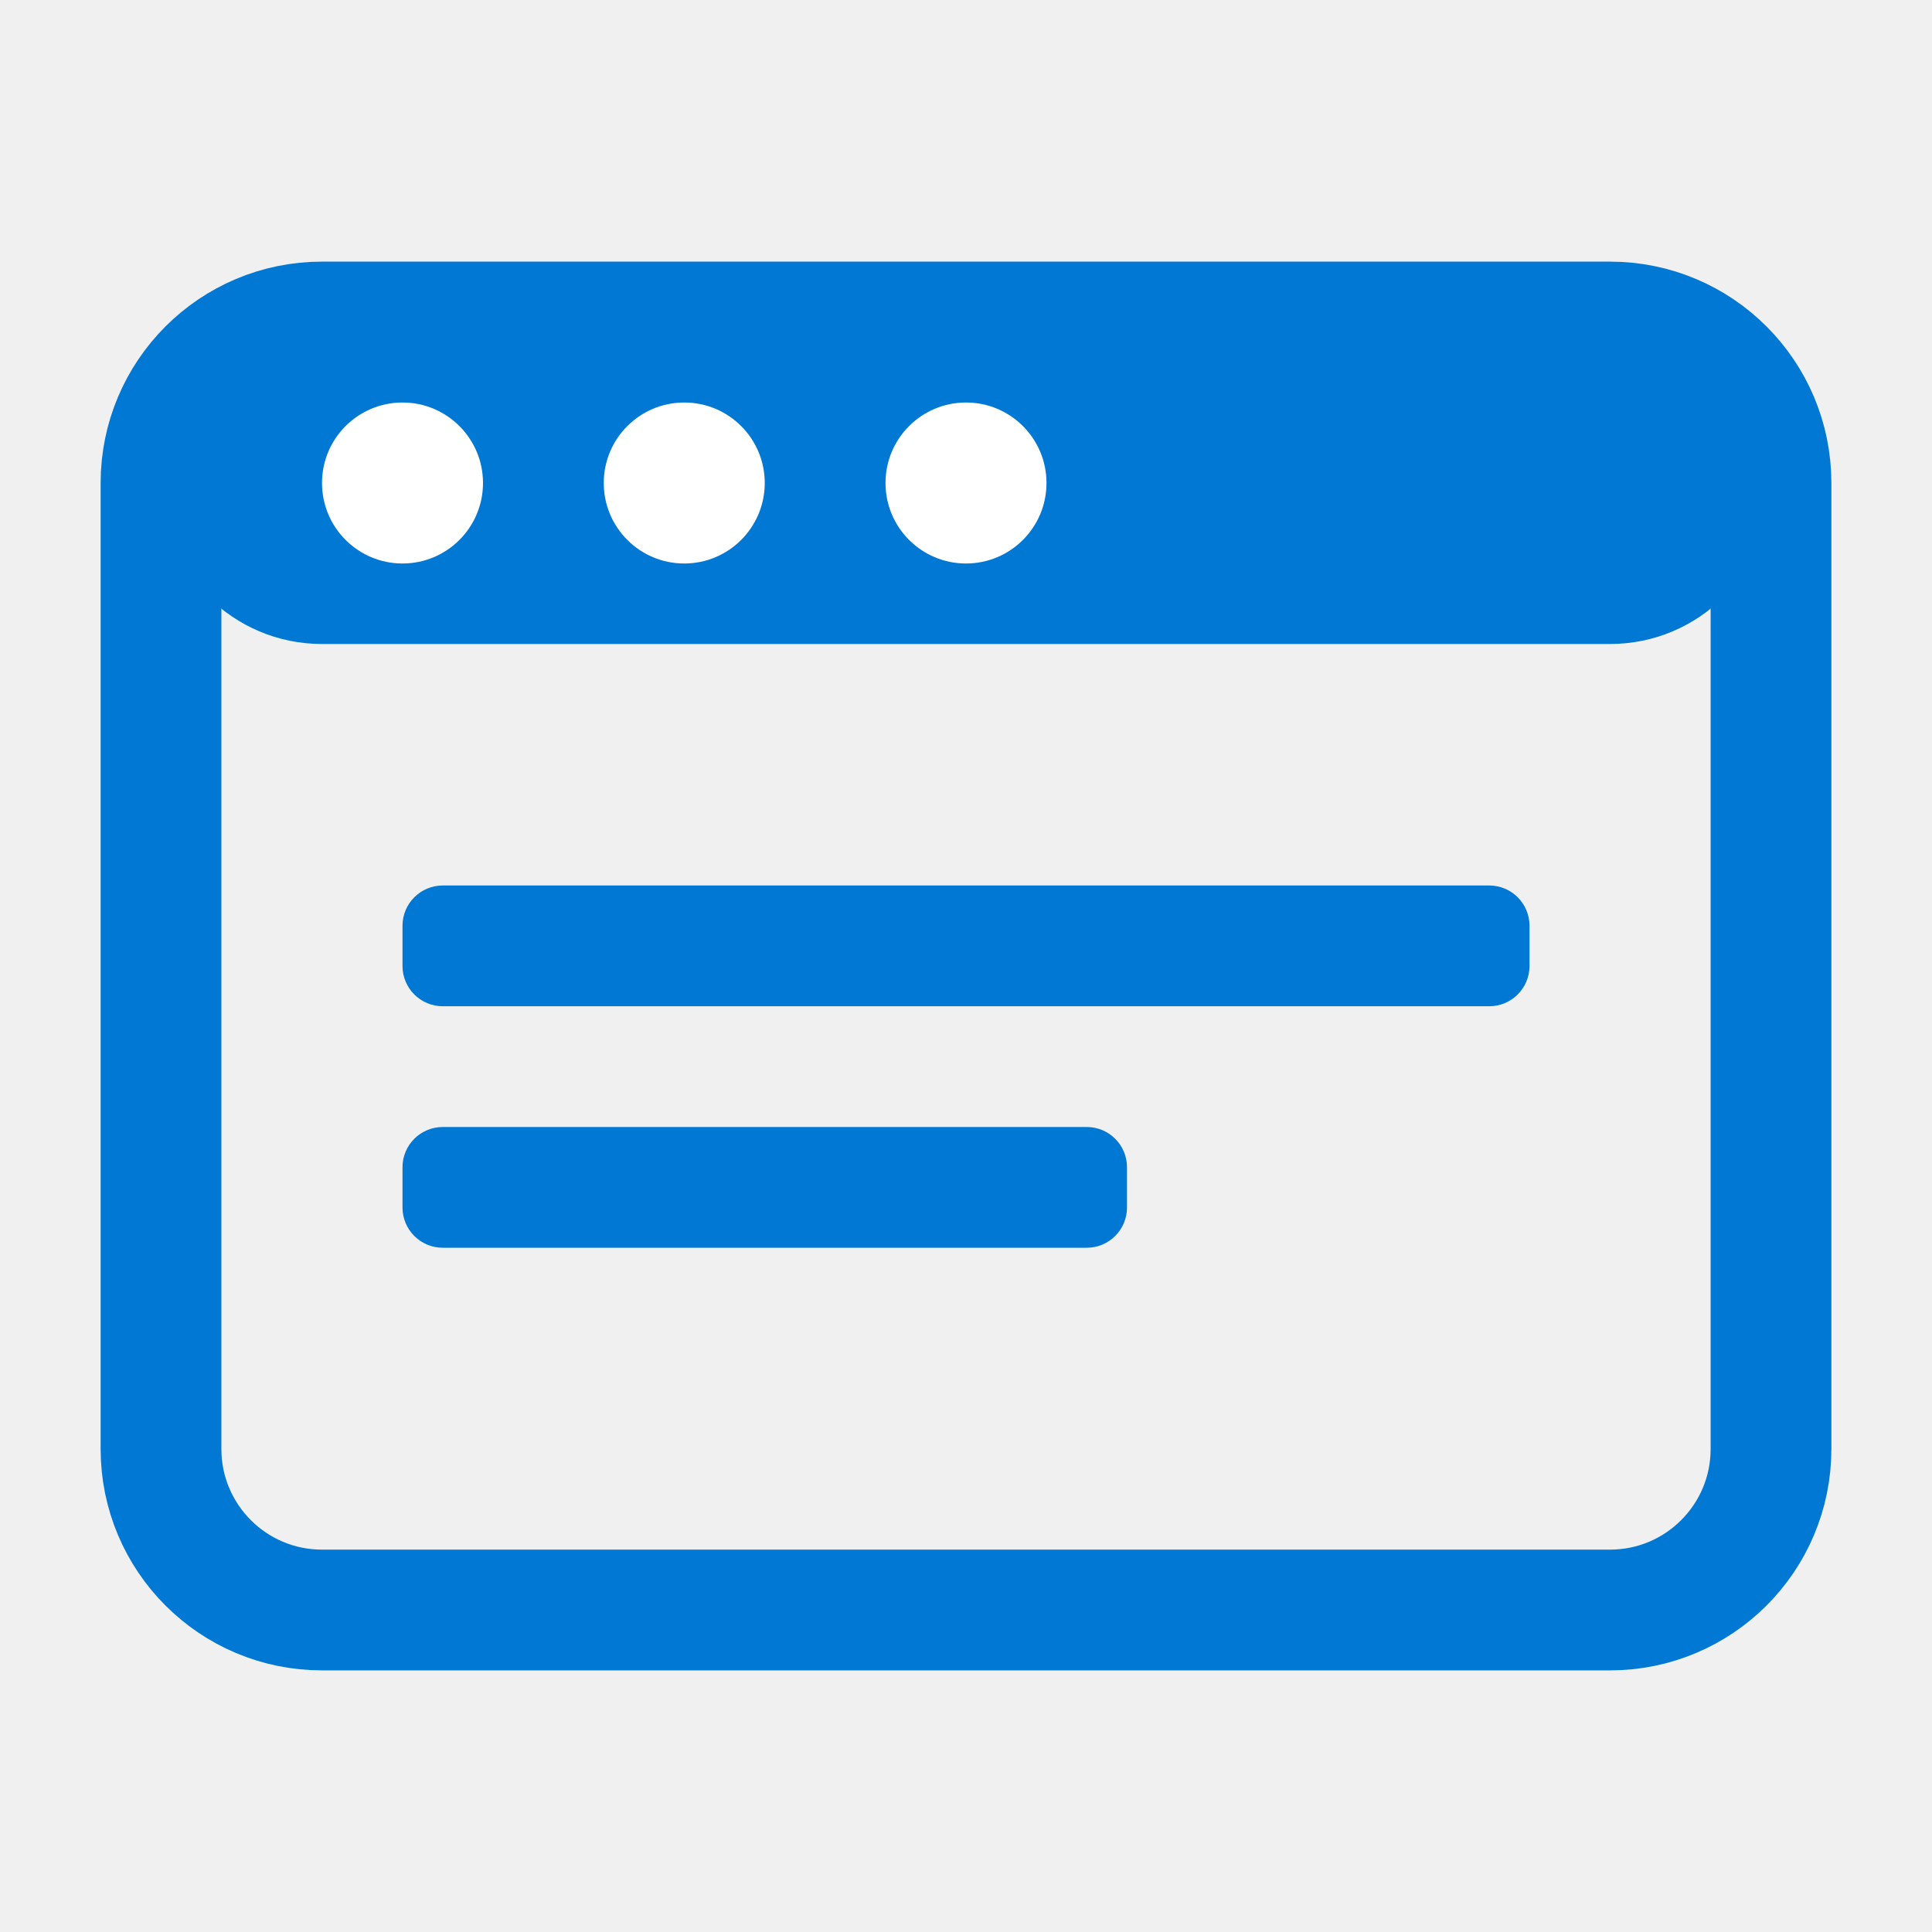
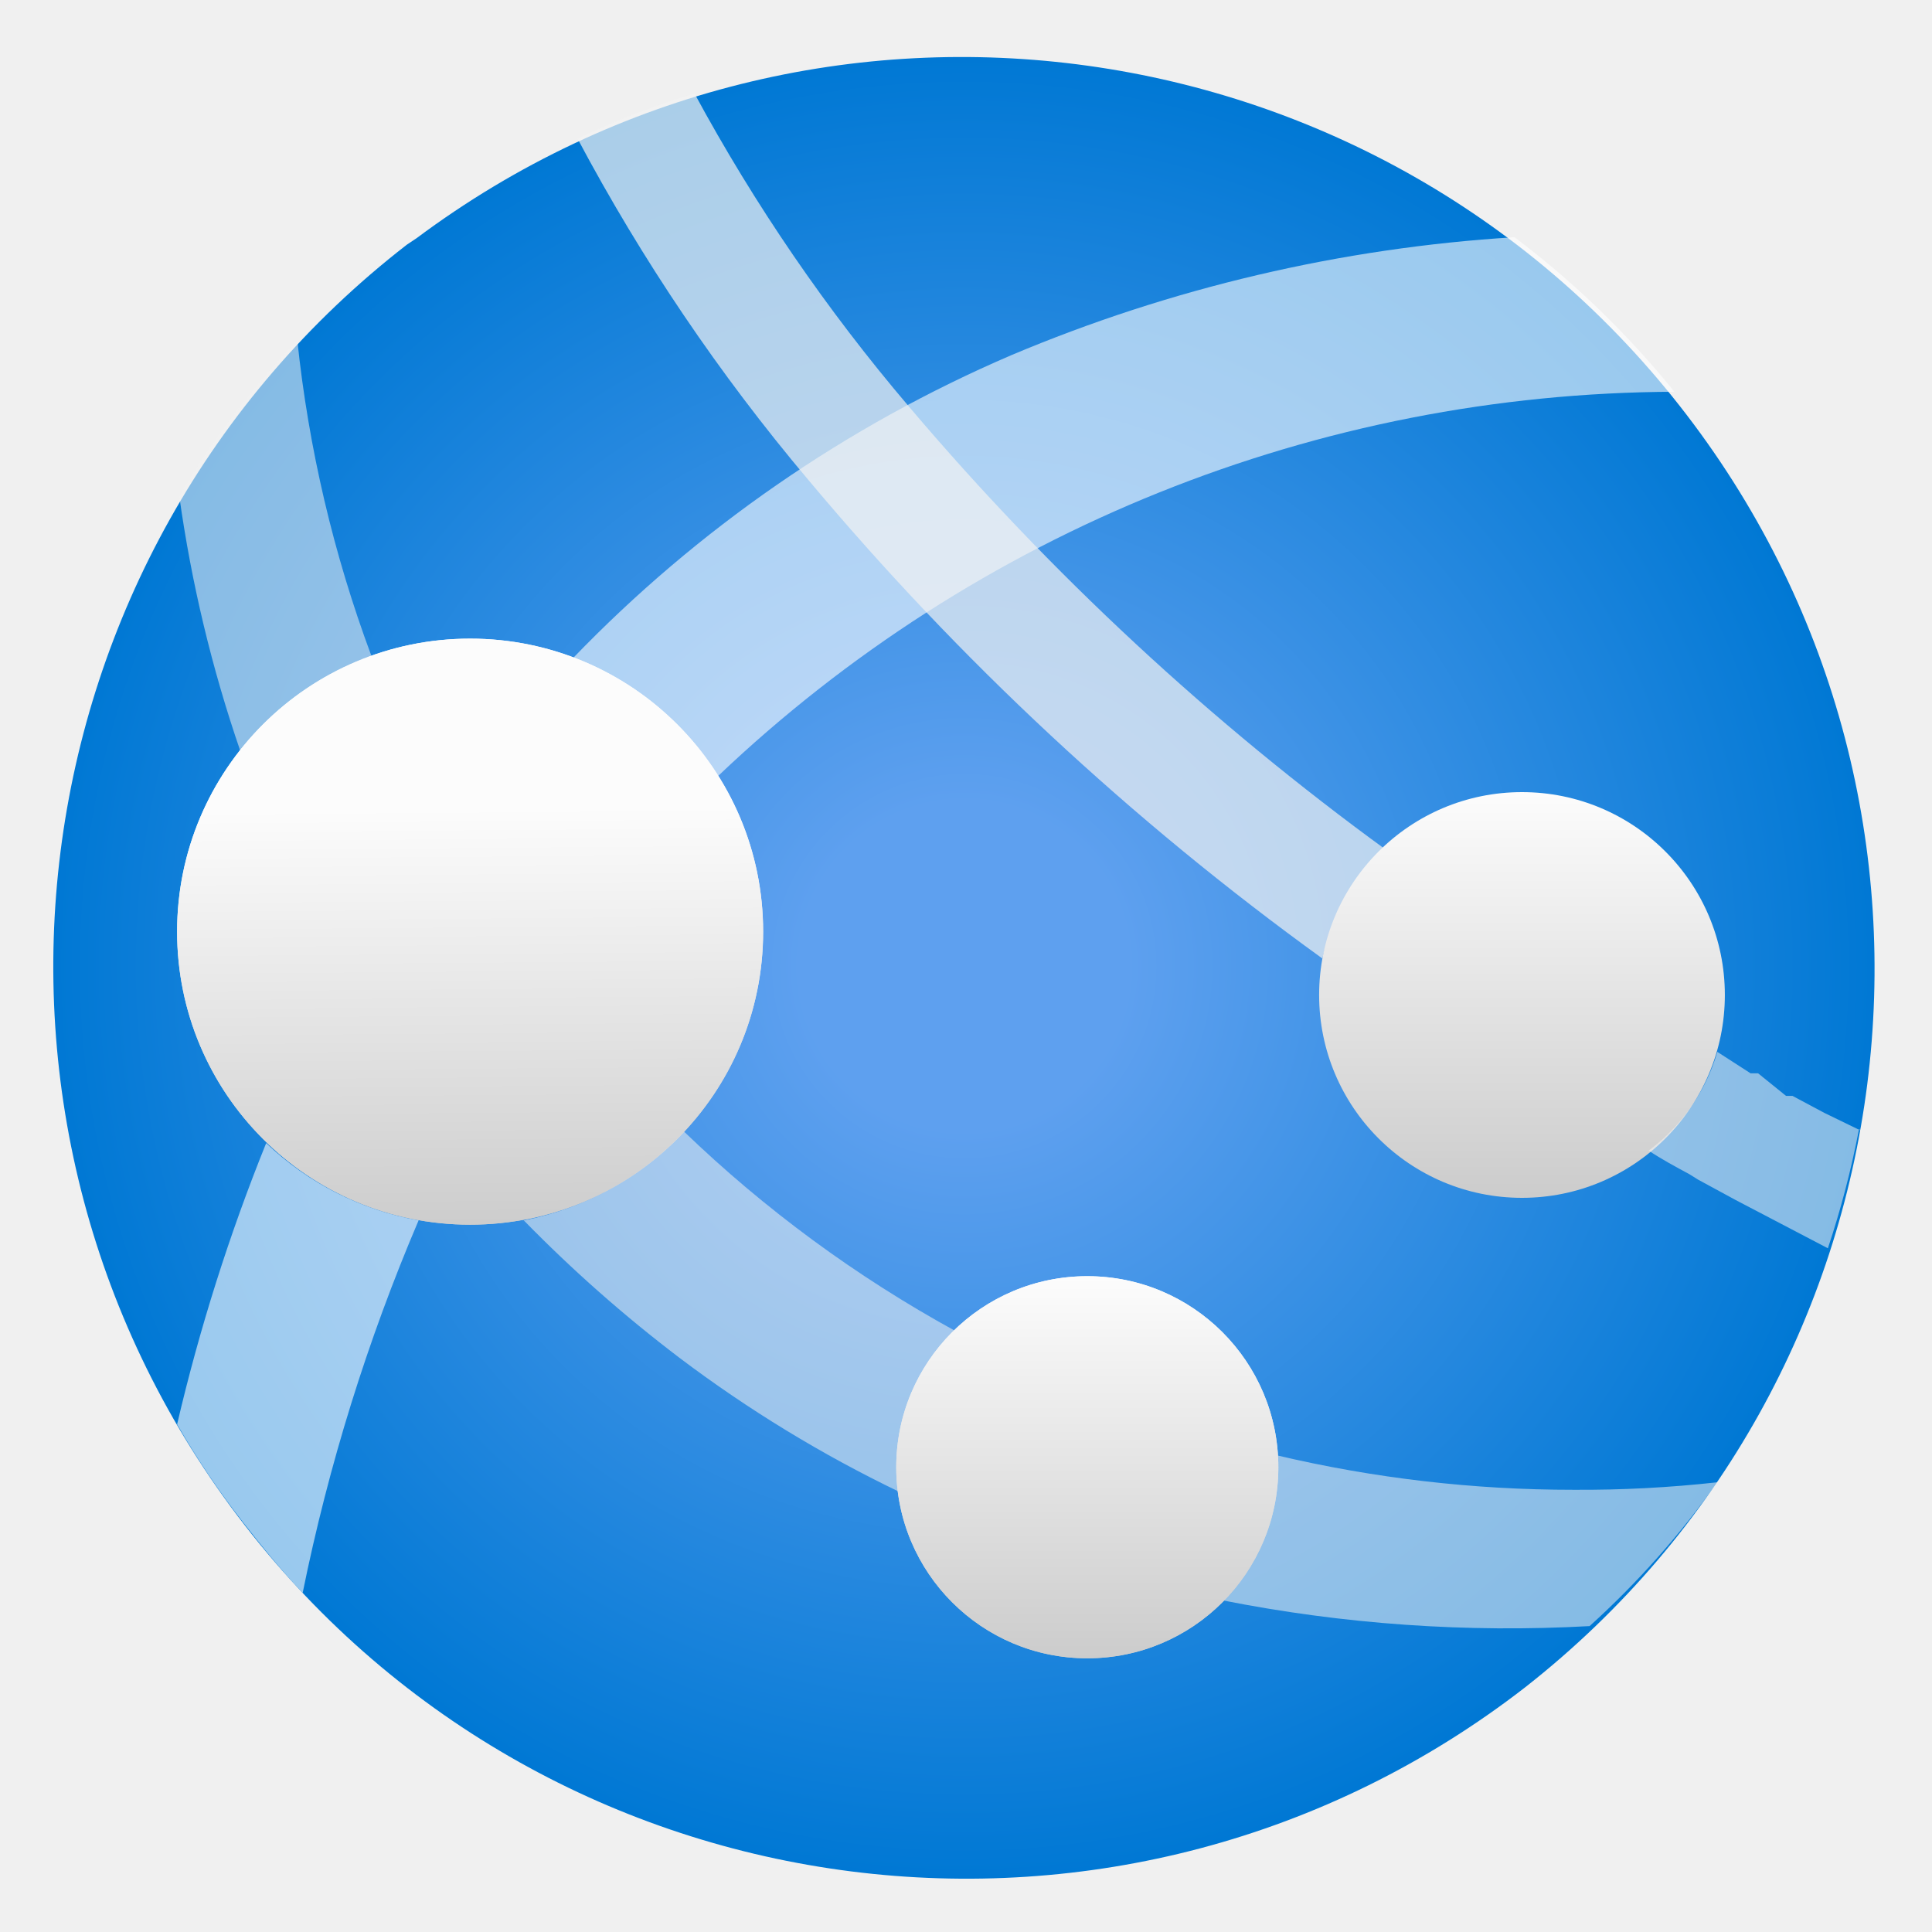
- <svg xmlns="http://www.w3.org/2000/svg" viewBox="0 0 24 24">
-   <rect x="2" y="4" width="20" height="16" rx="2" fill="none" stroke="#0078D4" stroke-width="1.5" />
-   <rect x="2" y="4" width="20" height="4" rx="2" fill="#0078D4" />
-   <circle cx="5" cy="6" r="1" fill="white" />
-   <circle cx="8.5" cy="6" r="1" fill="white" />
-   <circle cx="12" cy="6" r="1" fill="white" />
-   <rect x="5" y="11" width="14" height="1.5" rx="0.5" fill="#0078D4" />
-   <rect x="5" y="14" width="9" height="1.5" rx="0.5" fill="#0078D4" />
+ <svg xmlns="http://www.w3.org/2000/svg" id="b70acf0a-34b4-4bdf-9024-7496043ff915" width="18" height="18" viewBox="0 0 18 18">
+   <defs>
+     <radialGradient id="e2cf8746-c9a8-4eee-86c2-4951983c6032" cx="13428.81" cy="3518.86" r="56.67" gradientTransform="translate(-2005.33 -518.83) scale(0.15)" gradientUnits="userSpaceOnUse">
+       <stop offset="0.18" stop-color="#5ea0ef" />
+       <stop offset="1" stop-color="#0078d4" />
+     </radialGradient>
+     <linearGradient id="bdd213dd-d313-473c-8ff4-0133fd3a9033" x1="4.4" y1="11.48" x2="4.37" y2="7.53" gradientUnits="userSpaceOnUse">
+       <stop offset="0" stop-color="#ccc" />
+       <stop offset="1" stop-color="#fcfcfc" />
+     </linearGradient>
+     <linearGradient id="afcc63c5-3649-4476-a742-bcb53a569f3c" x1="10.13" y1="15.45" x2="10.13" y2="11.9" gradientUnits="userSpaceOnUse">
+       <stop offset="0" stop-color="#ccc" />
+       <stop offset="1" stop-color="#fcfcfc" />
+     </linearGradient>
+     <linearGradient id="bd873f0b-9954-4aa5-a3df-9f4c64e8729d" x1="14.18" y1="11.15" x2="14.18" y2="7.38" gradientUnits="userSpaceOnUse">
+       <stop offset="0" stop-color="#ccc" />
+       <stop offset="1" stop-color="#fcfcfc" />
+     </linearGradient>
+   </defs>
+   <path id="ee75dd06-1aca-4f76-9d11-d05a284020ad" d="M14.21,15.72A8.5,8.5,0,0,1,3.79,2.28l.09-.06a8.5,8.5,0,0,1,10.33,13.5" fill="url(#e2cf8746-c9a8-4eee-86c2-4951983c6032)" />
+   <path d="M6.69,7.23A13,13,0,0,1,15.6,3.65a8.47,8.47,0,0,0-1.49-1.44,14.34,14.34,0,0,0-4.69,1.1A12.54,12.54,0,0,0,5.34,6.13,2.76,2.76,0,0,1,6.69,7.23Z" fill="#fff" opacity="0.6" />
+   <path d="M2.48,10.65a17.86,17.86,0,0,0-.83,2.62,7.82,7.82,0,0,0,.62.92c.18.23.35.44.55.65A17.94,17.94,0,0,1,3.9,11.37,2.76,2.76,0,0,1,2.48,10.65Z" fill="#fff" opacity="0.6" />
+   <path d="M3.46,6.11a12,12,0,0,1-.69-2.94,8.15,8.15,0,0,0-1.1,1.45A12.69,12.69,0,0,0,2.24,7,2.69,2.69,0,0,1,3.46,6.11Z" fill="#f2f2f2" opacity="0.55" />
+   <circle cx="4.38" cy="8.68" r="2.73" fill="url(#bdd213dd-d313-473c-8ff4-0133fd3a9033)" />
+   <path d="M8.36,13.67A1.77,1.77,0,0,1,8.9,12.4a11.88,11.88,0,0,1-2.53-1.86,2.74,2.74,0,0,1-1.49.83,13.1,13.1,0,0,0,1.45,1.28A12.12,12.12,0,0,0,8.38,13.9,1.79,1.79,0,0,1,8.36,13.67Z" fill="#f2f2f2" opacity="0.55" />
+   <path d="M14.66,13.88a12,12,0,0,1-2.76-.32.41.41,0,0,1,0,.11,1.75,1.75,0,0,1-.51,1.24,13.69,13.69,0,0,0,3.42.24A8.21,8.21,0,0,0,16,13.81,11.5,11.5,0,0,1,14.66,13.88Z" fill="#f2f2f2" opacity="0.55" />
+   <circle cx="10.13" cy="13.67" r="1.78" fill="url(#afcc63c5-3649-4476-a742-bcb53a569f3c)" />
+   <path d="M12.32,8.93a1.83,1.83,0,0,1,.61-1A25.5,25.5,0,0,1,8.47,3.79a16.91,16.91,0,0,1-2-2.92,7.64,7.64,0,0,0-1.09.42A18.14,18.14,0,0,0,7.53,4.47,26.44,26.44,0,0,0,12.32,8.93Z" fill="#f2f2f2" opacity="0.7" />
+   <circle cx="14.18" cy="9.27" r="1.89" fill="url(#bd873f0b-9954-4aa5-a3df-9f4c64e8729d)" />
+   <path d="M17.35,10.54,17,10.37l0,0-.3-.16-.06,0L16.38,10l-.07,0L16,9.8a1.76,1.76,0,0,1-.64.92c.12.08.25.15.38.22l.08.05.35.19,0,0,.86.45h0a8.63,8.63,0,0,0,.29-1.11Z" fill="#f2f2f2" opacity="0.55" />
+   <circle cx="4.38" cy="8.68" r="2.73" fill="url(#bdd213dd-d313-473c-8ff4-0133fd3a9033)" />
+   <circle cx="10.13" cy="13.67" r="1.78" fill="url(#afcc63c5-3649-4476-a742-bcb53a569f3c)" />
</svg>
